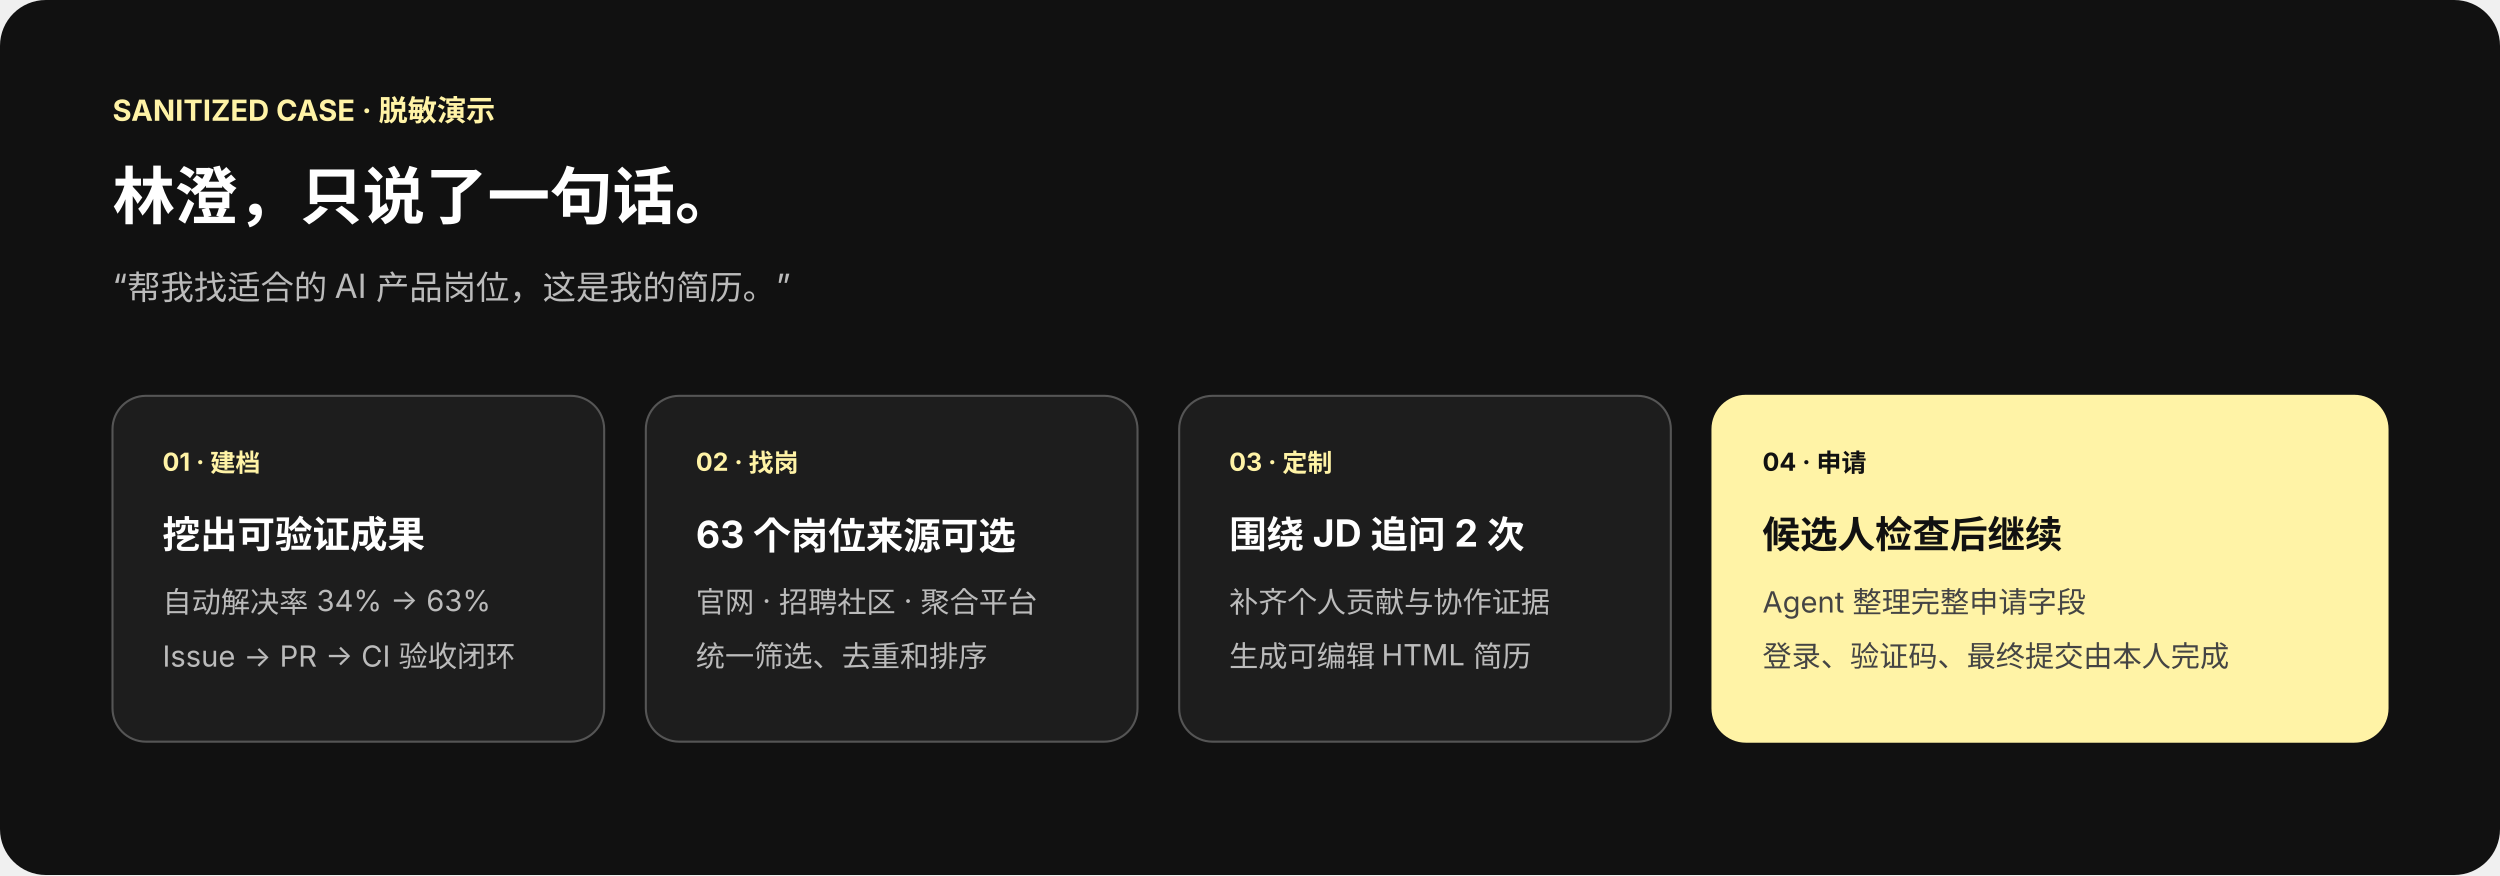
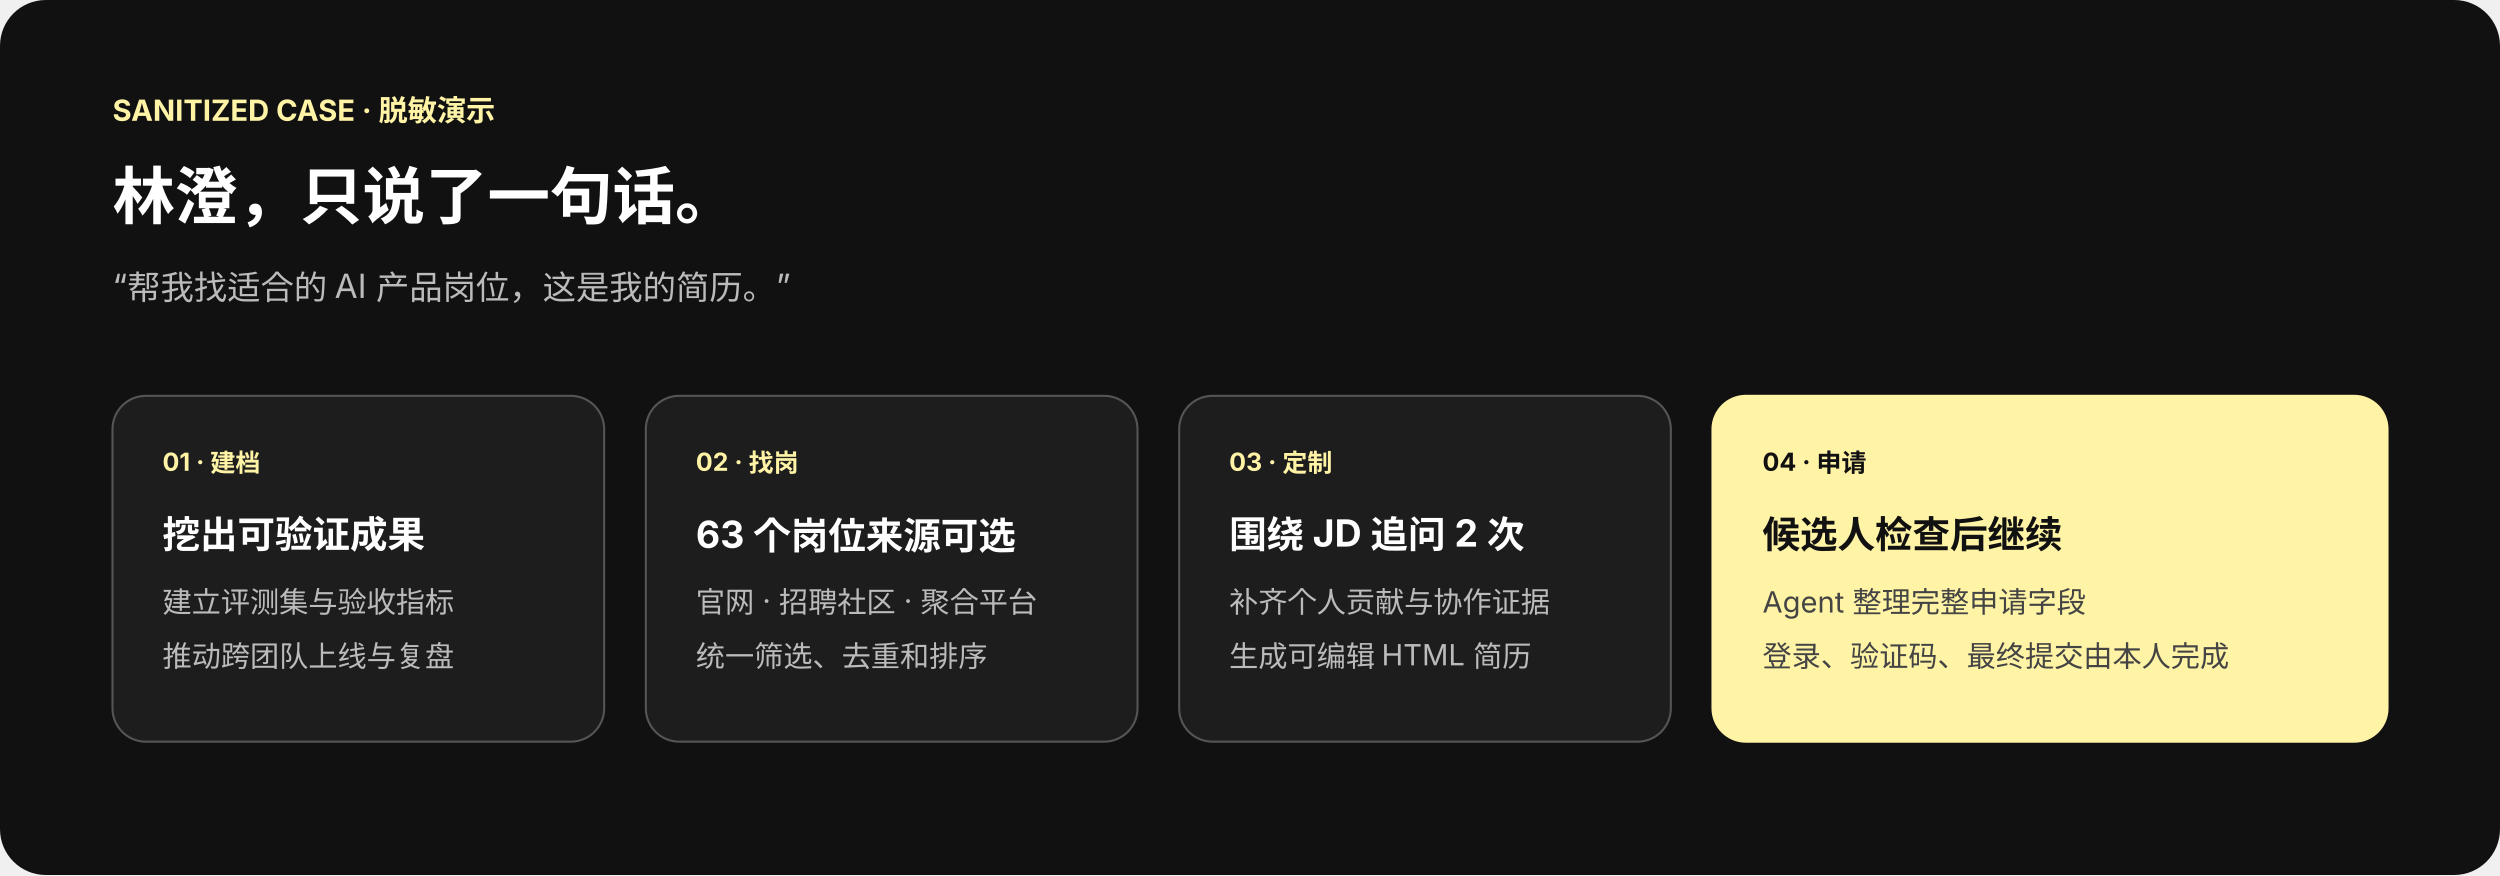
<svg xmlns="http://www.w3.org/2000/svg" width="1200" height="420" viewBox="0 0 1200 420" role="img" aria-labelledby="title desc">
  <rect width="1200" height="420" rx="22" fill="#111111" />
  <g font-family="-apple-system,BlinkMacSystemFont,'Segoe UI','PingFang SC','Microsoft YaHei',sans-serif">
    <text x="54" y="58" fill="#FFF3A6" font-size="14" font-weight="700">SANITIZED CASE · 脱敏演示</text>
    <text x="54" y="105" fill="#ffffff" font-size="30" font-weight="720">林澄，只说了一句话。</text>
    <text x="54" y="143" fill="#bbbbbb" font-size="16">“帮我找适合的 AI 产品岗位，这是我的简历。”</text>
    <rect x="54" y="190" width="236" height="166" rx="16" fill="#1d1d1d" stroke="#555555" />
    <text x="78" y="226" fill="#FFF3A6" font-size="12" font-weight="700">01 · 建档</text>
    <text x="78" y="263" fill="#ffffff" font-size="18" font-weight="650">挖出可验证成果</text>
-     <text x="78" y="294" fill="#bbbbbb" font-size="14">自动解决率 34% → 63%</text>
-     <text x="78" y="320" fill="#bbbbbb" font-size="14">Issue → PR → CI 验收闭环</text>
+     <text x="78" y="294" fill="#bbbbbb" font-size="14">建立评测集与验收指标</text>
+     <text x="78" y="320" fill="#bbbbbb" font-size="14">推动跨团队上线与复盘</text>
    <rect x="310" y="190" width="236" height="166" rx="16" fill="#1d1d1d" stroke="#555555" />
    <text x="334" y="226" fill="#FFF3A6" font-size="12" font-weight="700">02 · 找岗</text>
    <text x="334" y="263" fill="#ffffff" font-size="18" font-weight="650">63 个岗位来源可选</text>
    <text x="334" y="294" fill="#bbbbbb" font-size="14">官网 · 招聘社区 · 聚合平台</text>
    <text x="334" y="320" fill="#bbbbbb" font-size="14">统一筛选、去重和排序</text>
    <rect x="566" y="190" width="236" height="166" rx="16" fill="#1d1d1d" stroke="#555555" />
    <text x="590" y="226" fill="#FFF3A6" font-size="12" font-weight="700">03 · 定制</text>
    <text x="590" y="263" fill="#ffffff" font-size="18" font-weight="650">围绕 JD 追问 2 次</text>
    <text x="590" y="294" fill="#bbbbbb" font-size="14">补齐个人贡献与协作证据</text>
    <text x="590" y="320" fill="#bbbbbb" font-size="14">生成可编辑 HTML 简历</text>
    <rect x="822" y="190" width="324" height="166" rx="16" fill="#FFF3A6" stroke="#FFF3A6" />
    <text x="846" y="226" fill="#111111" font-size="12" font-weight="700">04 · 申请</text>
    <text x="846" y="263" fill="#111111" font-size="18" font-weight="700">候选人检查后继续</text>
    <text x="846" y="294" fill="#444444" font-size="14">Agent 整理完整申请字段</text>
    <text x="846" y="320" fill="#444444" font-size="14">登录、验证码、最终提交由本人完成</text>
  </g>
</svg>
